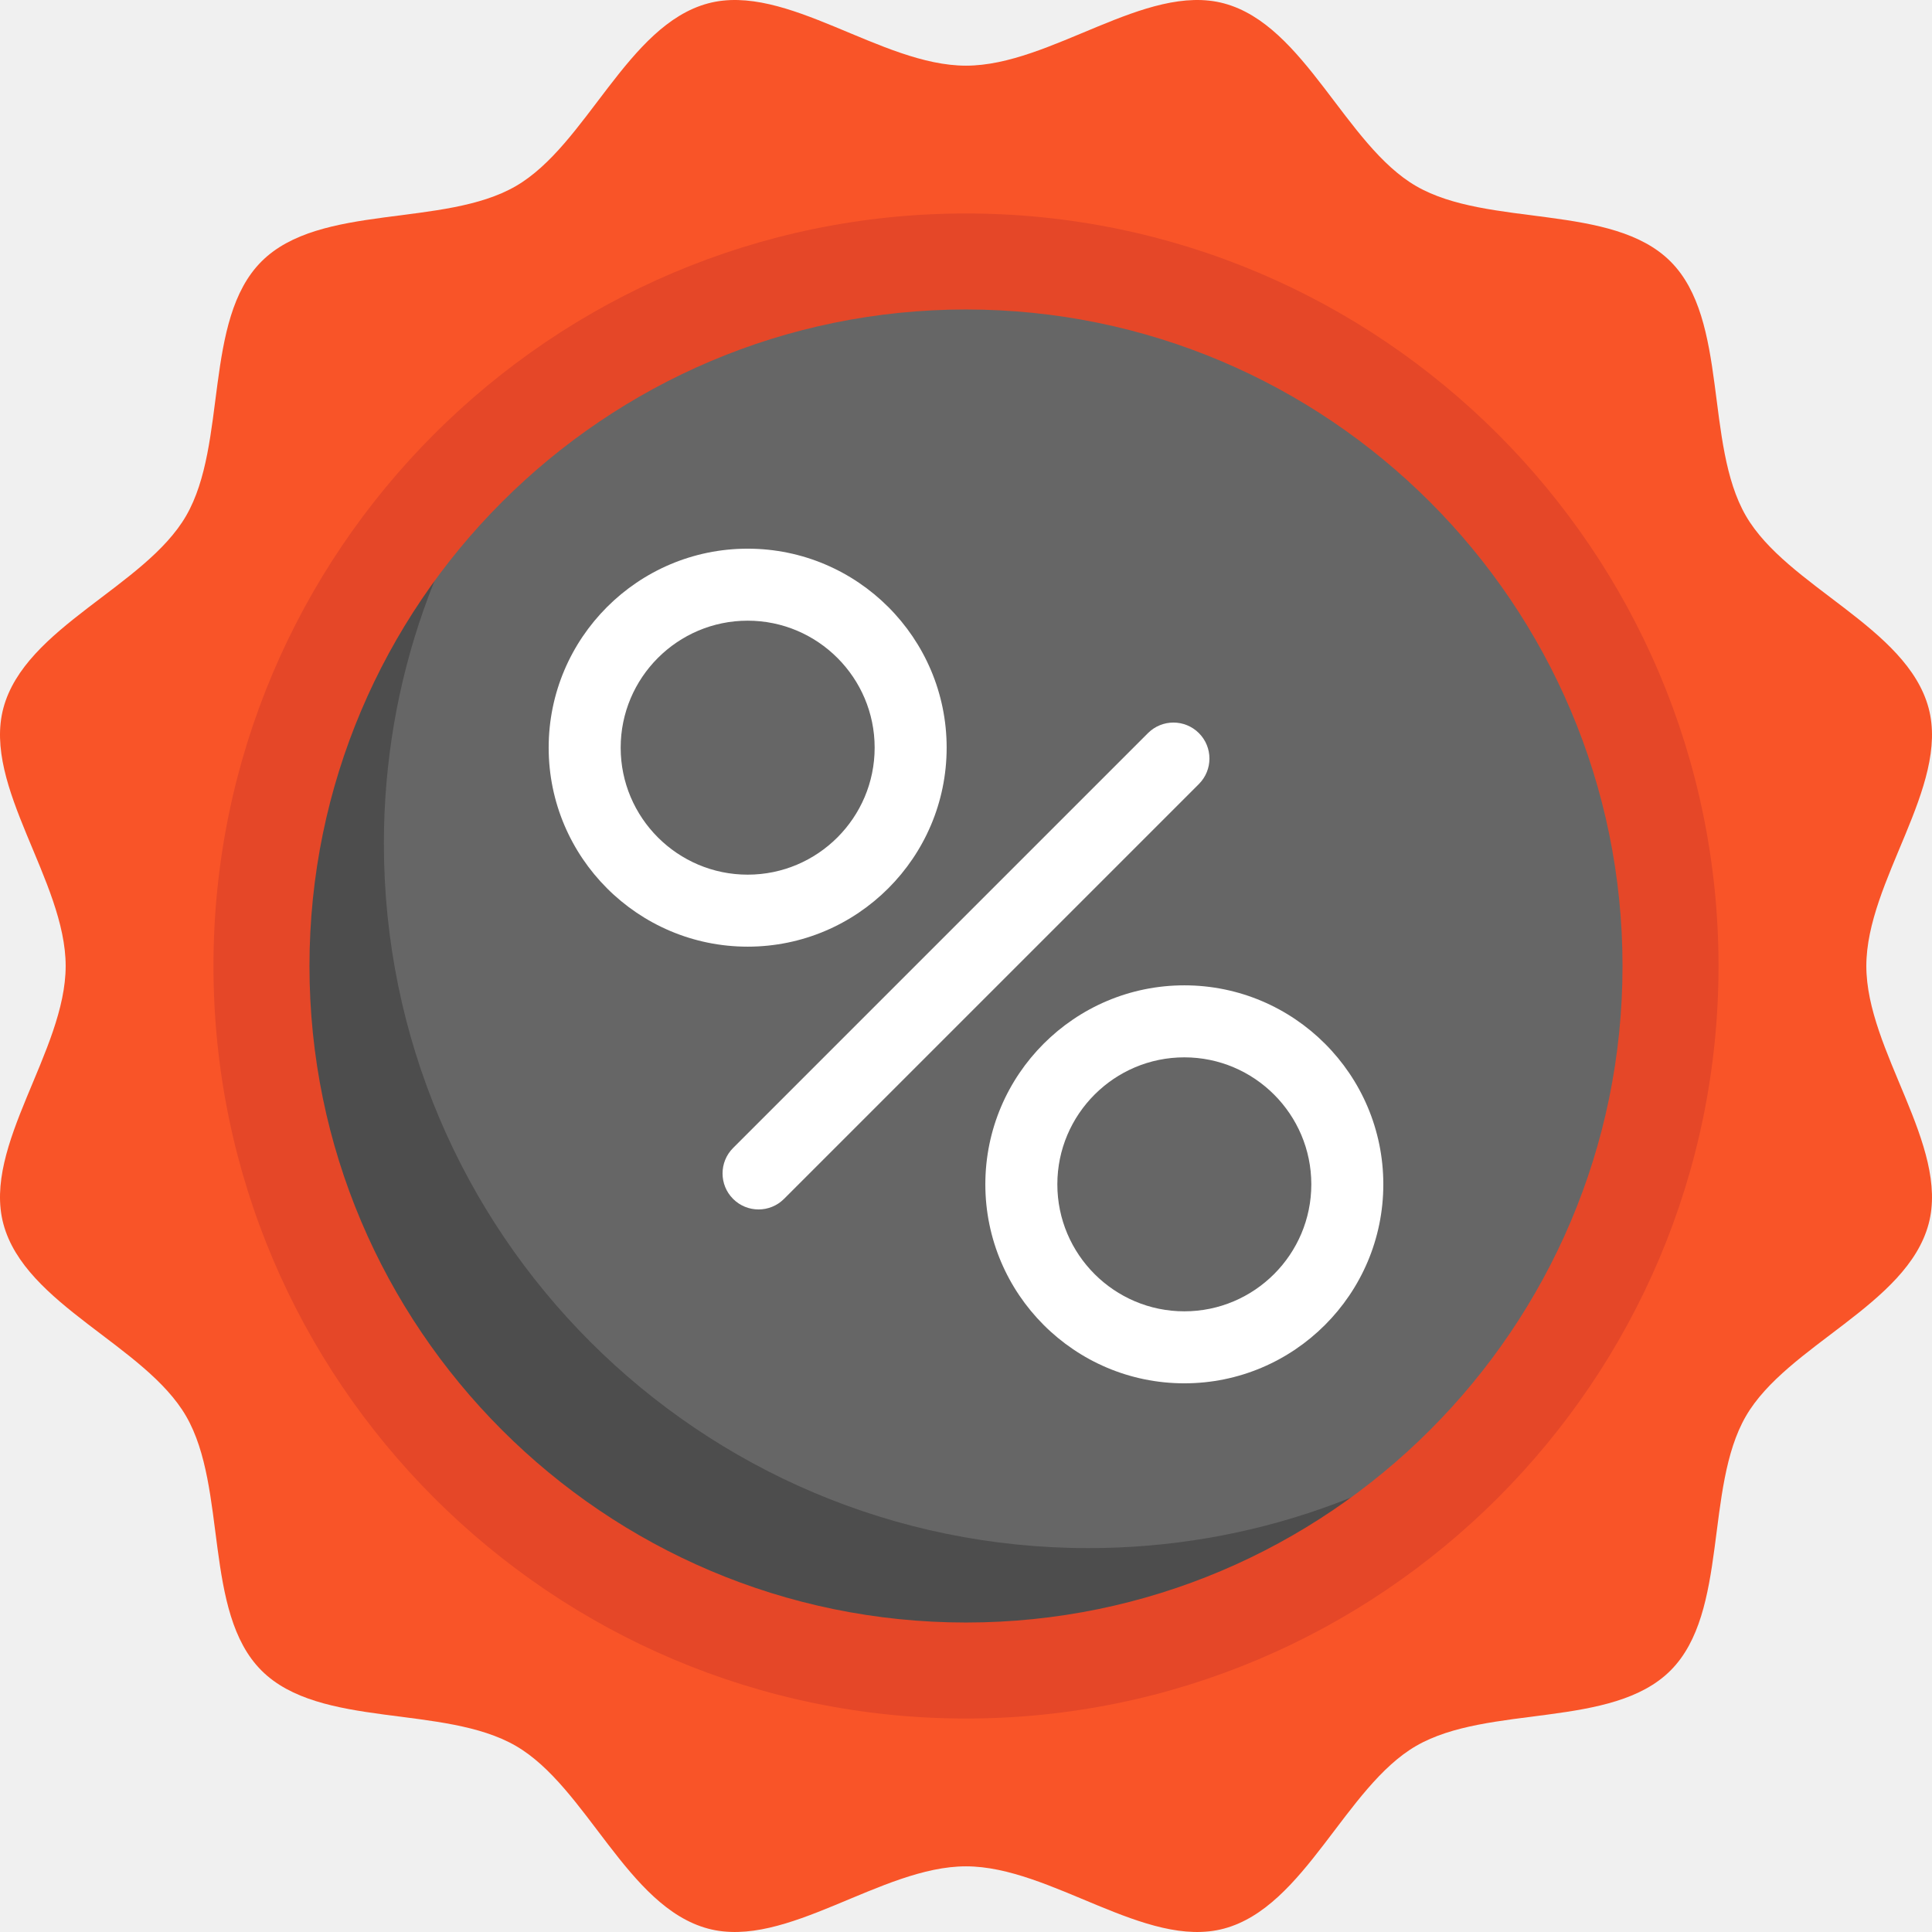
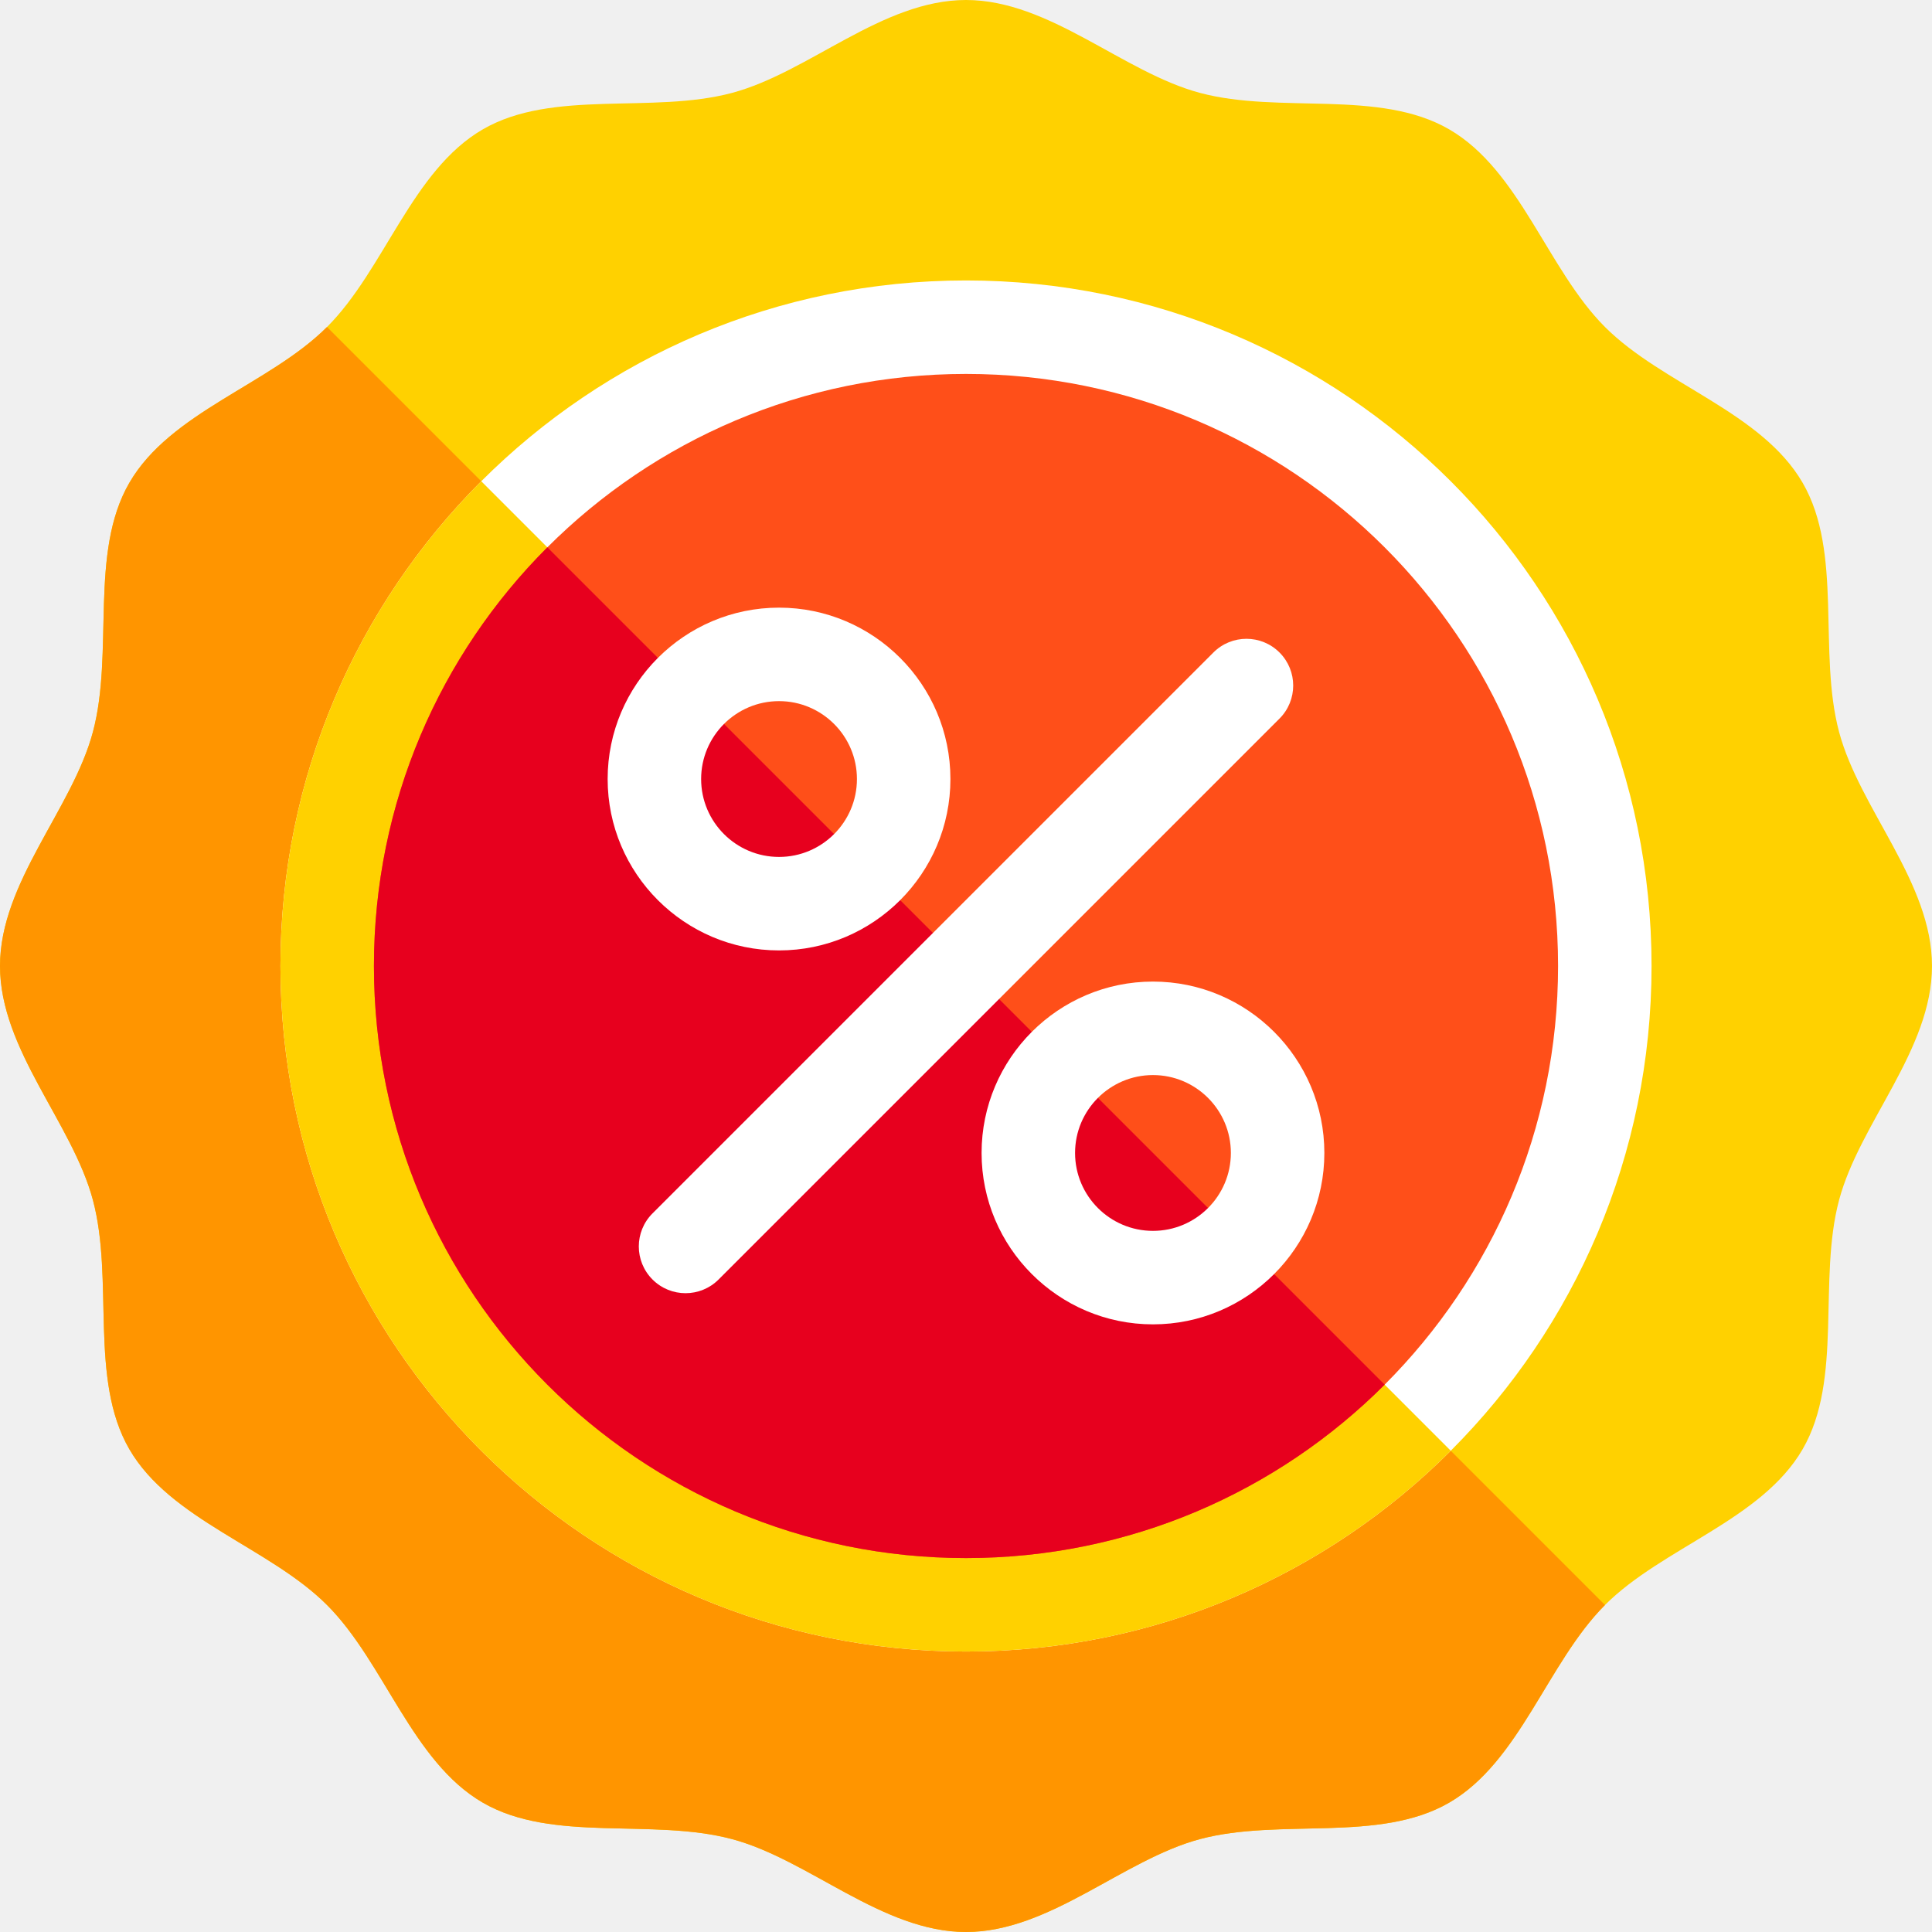
- <svg xmlns="http://www.w3.org/2000/svg" version="1.1" id="Layer_1" x="0px" y="0px" viewBox="0 0 511.998 511.998" style="enable-background:new 0 0 511.998 511.998;" xml:space="preserve">
-   <path style="fill:#F95428;" d="M494.596,256c0-22.502,22.054-47.597,16.507-68.349c-5.739-21.472-37.552-32.157-48.429-50.957  c-11.033-19.071-4.494-51.922-19.971-67.399c-15.477-15.477-48.328-8.938-67.399-19.971c-18.8-10.877-29.483-42.689-50.955-48.429  C303.597-4.652,278.501,17.402,256,17.402S208.403-4.652,187.651,0.895c-21.472,5.739-32.157,37.552-50.957,48.429  c-19.071,11.033-51.922,4.494-67.399,19.971s-8.938,48.328-19.971,67.399c-10.877,18.8-42.689,29.483-48.429,50.955  c-5.547,20.752,16.507,45.848,16.507,68.349s-22.054,47.597-16.507,68.349c5.739,21.472,37.552,32.157,48.429,50.957  c11.033,19.071,4.494,51.922,19.971,67.399c15.477,15.477,48.328,8.938,67.399,19.971c18.8,10.877,29.483,42.689,50.955,48.429  c20.752,5.546,45.848-16.507,68.349-16.507s47.597,22.054,68.349,16.507c21.472-5.739,32.157-37.552,50.957-48.429  c19.071-11.033,51.922-4.494,67.399-19.971c15.477-15.477,8.938-48.328,19.971-67.399c10.877-18.8,42.689-29.483,48.429-50.955  C516.65,303.597,494.596,278.501,494.596,256z" />
-   <circle style="fill:#666666;" cx="256.002" cy="256.004" r="186.699" />
-   <path style="fill:#4D4D4D;" d="M288.438,410.265c-103.114,0-186.705-83.591-186.705-186.705c0-43.289,14.738-83.135,39.463-114.803  C97.433,142.927,69.294,196.175,69.294,256c0,103.114,83.591,186.705,186.705,186.705c59.825,0,113.072-28.141,147.242-71.902  C371.572,395.528,331.727,410.265,288.438,410.265z" />
+ <svg xmlns="http://www.w3.org/2000/svg" version="1.1" id="Capa_1" x="0px" y="0px" viewBox="0 0 496 496" style="enable-background:new 0 0 496 496;" xml:space="preserve">
  <g>
-     <path style="fill:#FFFFFF;" d="M198.138,250.874c-29.077,0-52.735-23.657-52.735-52.735s23.658-52.735,52.735-52.735   s52.734,23.657,52.734,52.735S227.216,250.874,198.138,250.874z M198.138,164.486c-18.557,0-33.653,15.096-33.653,33.653   s15.096,33.653,33.653,33.653c18.555,0,33.652-15.096,33.652-33.653S216.693,164.486,198.138,164.486z" />
-     <path style="fill:#FFFFFF;" d="M313.858,366.594c-29.077,0-52.734-23.657-52.734-52.735c0-29.078,23.657-52.735,52.734-52.735   s52.735,23.657,52.735,52.735C366.593,342.938,342.936,366.594,313.858,366.594z M313.858,280.207   c-18.555,0-33.652,15.096-33.652,33.653s15.096,33.653,33.652,33.653c18.557,0,33.653-15.096,33.653-33.653   S332.414,280.207,313.858,280.207z" />
-     <path style="fill:#FFFFFF;" d="M201.024,320.514c-2.442,0-4.884-0.931-6.747-2.795c-3.726-3.726-3.726-9.766,0-13.492   L304.225,194.28c3.729-3.726,9.769-3.725,13.494,0c3.726,3.726,3.726,9.766,0,13.492L207.771,317.719   C205.908,319.582,203.466,320.514,201.024,320.514z" />
+     <g>
+       <path style="fill:#FFD100;" d="M496,248c0,21.488-18.553,40.251-23.85,60.07c-5.481,20.506,1.043,46.002-9.345,63.956    c-10.537,18.211-35.979,25.246-50.759,40.025c-14.779,14.779-21.813,40.22-40.023,50.756    c-17.953,10.387-43.448,3.862-63.953,9.343C288.252,477.447,269.489,496,248,496c-21.488,0-40.251-18.553-60.07-23.85    c-20.506-5.481-46.002,1.043-63.956-9.345c-18.211-10.537-25.246-35.979-40.025-50.759c-14.779-14.779-40.22-21.813-50.756-40.023    c-10.387-17.953-3.862-43.448-9.343-63.953C18.553,288.252,0,269.489,0,248c0-21.488,18.553-40.251,23.85-60.07    c5.481-20.506-1.043-46.002,9.345-63.956c10.537-18.211,35.979-25.246,50.759-40.025c14.779-14.779,21.813-40.22,40.023-50.756    c17.953-10.387,43.448-3.862,63.953-9.343C207.748,18.553,226.511,0,248,0c21.488,0,40.251,18.553,60.07,23.85    c20.506,5.481,46.002-1.043,63.956,9.345c18.211,10.537,25.246,35.979,40.025,50.759c14.779,14.779,40.22,21.813,50.756,40.023    c10.387,17.953,3.862,43.448,9.343,63.953C477.447,207.748,496,226.511,496,248z" />
+     </g>
+     <g>
+       <path style="fill:#FF9500;" d="M83.951,83.951c-14.78,14.778-40.22,21.813-50.757,40.023c-10.388,17.954-3.863,43.45-9.344,63.956    C18.553,207.749,0,226.511,0,248c0,21.488,18.553,40.251,23.85,60.07c5.481,20.505-1.044,46,9.343,63.953    c10.536,18.21,35.978,25.244,50.756,40.023c14.779,14.78,21.814,40.222,40.025,50.759c17.954,10.388,43.45,3.864,63.956,9.345    C207.749,477.447,226.512,496,248,496c21.489,0,40.252-18.553,60.07-23.85c20.505-5.481,46,1.044,63.953-9.343    c18.21-10.536,25.244-35.978,40.023-50.756l0.002-0.002L83.951,83.951z" />
+     </g>
+     <g>
+       <circle style="fill:#FFFFFF;" cx="248" cy="248" r="176" />
+     </g>
+     <g>
+       <path style="fill:#FFD100;" d="M248,424c48.601,0,92.601-19.7,124.451-51.549L123.549,123.549C91.7,155.399,72,199.399,72,248    C72,345.202,150.798,424,248,424z" />
+     </g>
+     <g>
+       <circle style="fill:#FF4F19;" cx="248" cy="248" r="152" />
+     </g>
+     <g>
+       <path style="fill:#E7001E;" d="M140.52,140.52C113.014,168.026,96,206.026,96,248c0,83.947,68.053,152,152,152    c41.974,0,79.974-17.014,107.48-44.52L140.52,140.52z" />
+     </g>
+     <g>
+       <g>
+         <path style="fill:#FFFFFF;" d="M176,332c-3.07,0-6.141-1.172-8.484-3.516c-4.688-4.684-4.688-12.285,0-16.969l144-144     c4.688-4.688,12.281-4.688,16.969,0c4.688,4.684,4.688,12.285,0,16.969l-144,144C182.141,330.828,179.07,332,176,332z" />
+       </g>
+     </g>
+     <g>
+       <g>
+         <path style="fill:#FFFFFF;" d="M200,244c-24.258,0-44-19.738-44-44s19.742-44,44-44s44,19.738,44,44S224.258,244,200,244z      M200,180c-11.031,0-20,8.973-20,20s8.969,20,20,20s20-8.973,20-20S211.031,180,200,180z" />
+       </g>
+     </g>
+     <g>
+       <g>
+         <path style="fill:#FFFFFF;" d="M296,340c-24.258,0-44-19.738-44-44s19.742-44,44-44s44,19.738,44,44S320.258,340,296,340z      M296,276c-11.031,0-20,8.973-20,20s8.969,20,20,20s20-8.973,20-20S307.031,276,296,276z" />
+       </g>
+     </g>
  </g>
-   <path style="fill:#E54728;" d="M255.998,455.426c-109.963,0-199.428-89.462-199.428-199.426S146.034,56.572,255.998,56.572  s199.426,89.463,199.426,199.426S365.962,455.426,255.998,455.426z M255.998,82.015c-95.936,0-173.985,78.049-173.985,173.984  s78.049,173.984,173.985,173.984c95.934,0,173.984-78.049,173.984-173.984S351.933,82.015,255.998,82.015z" />
  <g>
</g>
  <g>
</g>
  <g>
</g>
  <g>
</g>
  <g>
</g>
  <g>
</g>
  <g>
</g>
  <g>
</g>
  <g>
</g>
  <g>
</g>
  <g>
</g>
  <g>
</g>
  <g>
</g>
  <g>
</g>
  <g>
</g>
</svg>
